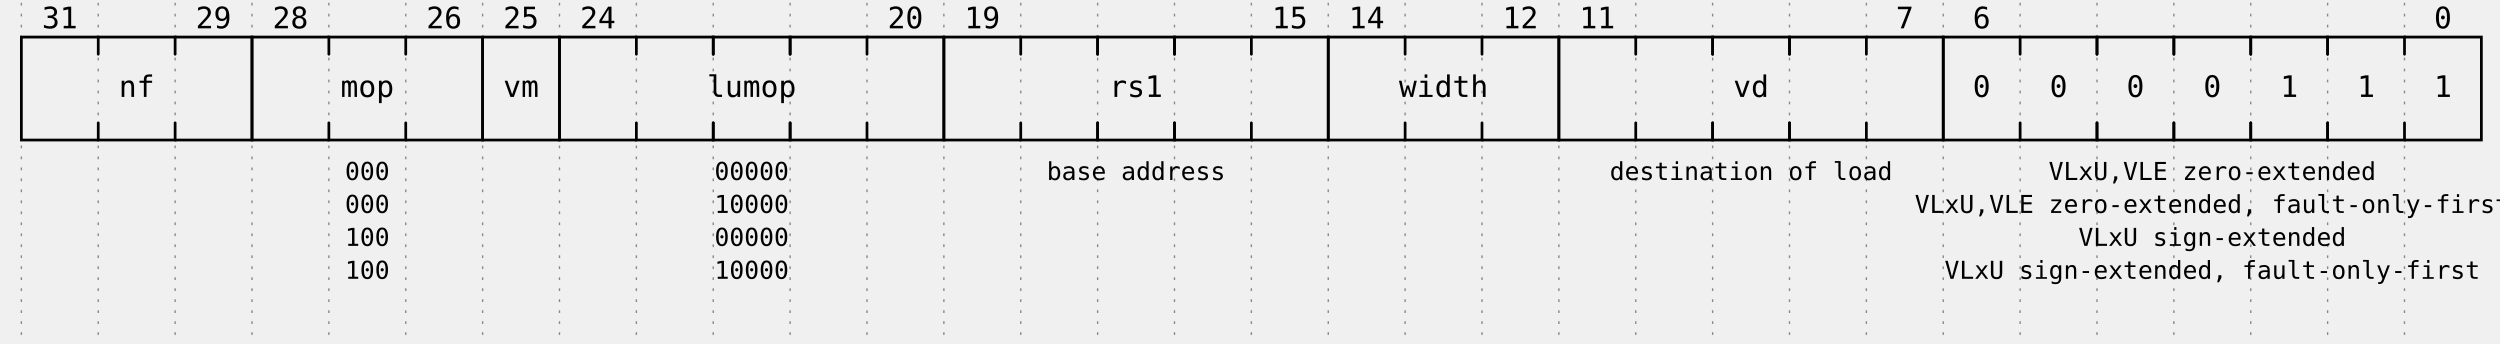
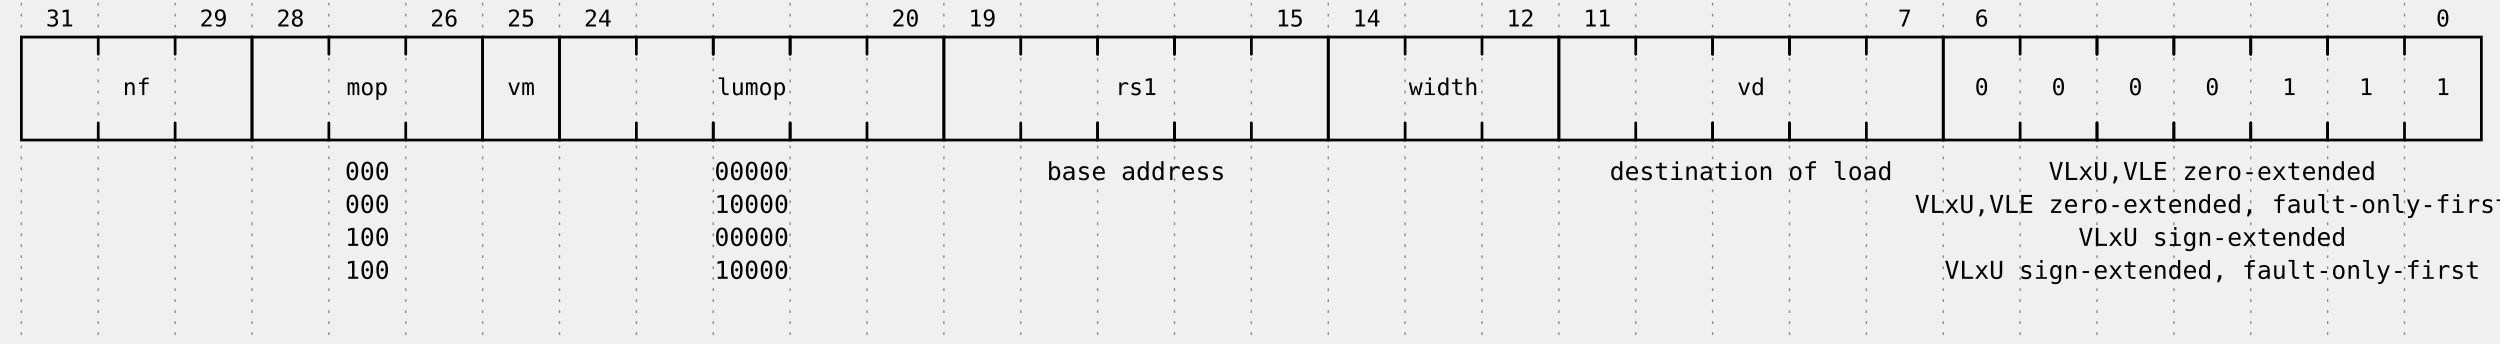
<svg xmlns="http://www.w3.org/2000/svg" width="896" height="123.0" viewBox="-1 -1 897 125.0" overflow="hidden">
  <style>
- text{font-size:0.9em;
+ .text, text{font-size:0.9em;
+     font-style:normal;
+     font-variant:normal;
+     font-weight:500;
+     font-stretch:normal;
+     text-align:center;
+     fill-opacity:1;
+     font-family:fira mono, droid sans mono, monospace;}
+ .data{font-size:0.7em;
    font-style:normal;
    font-variant:normal;
    font-weight:500;
    font-stretch:normal;
    text-align:center;
    fill-opacity:1;
    font-family:fira mono, droid sans mono, monospace;}
.muted{fill:#aaa}
.warning{fill:#f6b900}
.error{fill:#f60000}
.info, .title{fill:#0041c4}
.success{fill:#00ab00}
.attr{font-size:9px;}
.h1{font-size:18.31px;font-weight:bold}
.border{stroke-width: 1.25px; stroke: #000}
.h2{font-size:14.65px;font-weight:bold}
.h3{font-size:11.72px;font-weight:bold}
.h4{font-size:9.38px;font-weight:bold}
.h5{font-size:7.50px;font-weight:bold}
.h6{font-size:6px;font-weight:bold}
- .s0, .s1, .path{fill:none;
+ .path{fill:none;
    stroke:#000;
    stroke-width:1;
    stroke-linecap:round;
    stroke-linejoin:miter;
    stroke-miterlimit:4;
    stroke-opacity:1;
    stroke-dasharray:none}
.stripe{fill:none;
    stroke:#000;
    stroke-width:0.5;
    stroke-linecap:round;
    stroke-linejoin:miter;
    stroke-miterlimit:4;
    stroke-opacity:1;
    stroke-dasharray:none}
+ .hash{fill:url(#diagonalHatch);}
.arrow{fill:#000000;fill-opacity:1;stroke:none}
.hide{fill:#ffffff;fill-opacity:1;stroke:2}
- .s3 &gt; polygon {fill:#ffffb4;fill-opacity:1,stroke:none}
- .s4 &gt; polygon {fill:#ffe0b9;fill-opacity:1,stroke:none}
- .s5 &gt; polygon {fill:#b9e0ff;fill-opacity:1,stroke:none}
+ .s2-polygon {fill:none;fill-opacity:0;stroke:none}
+ .s3-polygon {fill:#ffffb4;fill-opacity:1;stroke:none}
+ .s4-polygon {fill:#ffe0b9;fill-opacity:1;stroke:none}
+ .s5-polygon {fill:#b9e0ff;fill-opacity:1;stroke:none}
.tick {stroke: rgb(136, 136, 136); stroke-width: 0.5; stroke-dasharray: 1,3;}
.edge {fill:none;stroke:#00F;stroke-width:1}
- .edge-arrowhead {fill:none;stroke:#00F;stroke-width:1;marker-start:url(#arrow); overflow:visible;}
- .edge-arrowtail {fill:none;stroke:#00F;stroke-width:1;marker-end:url(#arrow); overflow:visible;}
- .edge + text, .edge-arrowhead + text, .edge-arrowtail + text {font-size:0.625em; filter: url(#solid); transform: translate(0, 2.5px);}
+ .edge-background {fill:#ffffff;fill-opacity:1;stroke:2}
+ .edge-arrow{fill:#00F;fill-opacity:1;stroke:none}
+ .edge ~ text {font-size:0.625em; transform: translate(0, 2.5px);}
</style>
  <defs>
    <pattern id="diagonalHatch" width="5" height="5" patternTransform="rotate(45 0 0)" patternUnits="userSpaceOnUse">
      <line x1="0" y1="0" x2="0" y2="5" style="stroke:black; stroke-width:1" />
    </pattern>
    <marker id="arrow" viewBox="0 0 10 10" refX="10" refY="5" markerWidth="7" markerHeight="7" markerUnits="userSpaceOnUse" orient="auto-start-reverse" style="fill:#00F;">
      <path d="M 0 0 L 10 5 L 0 10 z" />
    </marker>
    <filter x="0" y="0" width="1" height="1" id="solid">
      <feFlood flood-color="white" />
      <feComposite in="SourceGraphic" />
    </filter>
  </defs>
  <g id="a">
    <g id="ticks_1" transform="translate(0, 0)">
      <path d="M0,0 L0,123.0" class="tick" />
      <path d="M28,0 L28,123.0" class="tick" />
      <path d="M56,0 L56,123.0" class="tick" />
      <path d="M84,0 L84,123.0" class="tick" />
      <path d="M112,0 L112,123.0" class="tick" />
      <path d="M140,0 L140,123.0" class="tick" />
      <path d="M168,0 L168,123.0" class="tick" />
      <path d="M196,0 L196,123.0" class="tick" />
      <path d="M224,0 L224,123.0" class="tick" />
      <path d="M252,0 L252,123.0" class="tick" />
      <path d="M280,0 L280,123.0" class="tick" />
      <path d="M308,0 L308,123.0" class="tick" />
      <path d="M336,0 L336,123.0" class="tick" />
      <path d="M364,0 L364,123.0" class="tick" />
      <path d="M392,0 L392,123.0" class="tick" />
      <path d="M420,0 L420,123.0" class="tick" />
      <path d="M448,0 L448,123.0" class="tick" />
      <path d="M476,0 L476,123.0" class="tick" />
      <path d="M504,0 L504,123.0" class="tick" />
      <path d="M532,0 L532,123.0" class="tick" />
      <path d="M560,0 L560,123.0" class="tick" />
      <path d="M588,0 L588,123.0" class="tick" />
      <path d="M616,0 L616,123.0" class="tick" />
      <path d="M644,0 L644,123.0" class="tick" />
      <path d="M672,0 L672,123.0" class="tick" />
      <path d="M700,0 L700,123.0" class="tick" />
      <path d="M728,0 L728,123.0" class="tick" />
      <path d="M756,0 L756,123.0" class="tick" />
      <path d="M784,0 L784,123.0" class="tick" />
      <path d="M812,0 L812,123.0" class="tick" />
      <path d="M840,0 L840,123.0" class="tick" />
      <path d="M868,0 L868,123.0" class="tick" />
    </g>
    <g id="wavelane_1_1" transform="translate(0, 0)">
      <g data-symbol="BRICKS.field_start" transform="translate(0, 0)" class="s2">
        <path d="M28,50 L0,50 L0,12.5 L28,12.5" class="path" />
-         <text x="14.0" y="6.25" text-anchor="middle" dominant-baseline="middle" alignment-baseline="central">31</text>
+         <text x="14.0" y="6.25" text-anchor="middle" dominant-baseline="middle" alignment-baseline="central" class="data">31</text>
      </g>
      <g data-symbol="BRICKS.field_mid" transform="translate(28, 0)" class="s2">
        <path d="M28,43.75 l0,6.25 l-28,0 l0,-6.25" class="path" />
        <path d="M28,18.75 l0,-6.25 l-28,0 l0,6.25" class="path" />
-         <text x="14.0" y="31.25" text-anchor="middle" dominant-baseline="middle" alignment-baseline="central">nf</text>
+         <text x="14.0" y="31.25" text-anchor="middle" dominant-baseline="middle" alignment-baseline="central" class="data">nf</text>
      </g>
      <g data-symbol="BRICKS.field_end" transform="translate(56, 0)" class="s2">
        <path d="M0,50 L28,50 L28,12.5 L0,12.5" class="path" />
-         <text x="14.0" y="6.25" text-anchor="middle" dominant-baseline="middle" alignment-baseline="central">29</text>
+         <text x="14.0" y="6.25" text-anchor="middle" dominant-baseline="middle" alignment-baseline="central" class="data">29</text>
      </g>
      <g data-symbol="BRICKS.field_start" transform="translate(84, 0)" class="s2">
        <path d="M28,50 L0,50 L0,12.5 L28,12.5" class="path" />
        <text x="42.0" y="62" text-anchor="middle" dominant-baseline="middle" alignment-baseline="central" class="attr">000</text>
        <text x="42.0" y="74" text-anchor="middle" dominant-baseline="middle" alignment-baseline="central" class="attr">000</text>
        <text x="42.0" y="86" text-anchor="middle" dominant-baseline="middle" alignment-baseline="central" class="attr">100</text>
        <text x="42.0" y="98" text-anchor="middle" dominant-baseline="middle" alignment-baseline="central" class="attr">100</text>
-         <text x="14.0" y="6.25" text-anchor="middle" dominant-baseline="middle" alignment-baseline="central">28</text>
+         <text x="14.0" y="6.25" text-anchor="middle" dominant-baseline="middle" alignment-baseline="central" class="data">28</text>
      </g>
      <g data-symbol="BRICKS.field_mid" transform="translate(112, 0)" class="s2">
        <path d="M28,43.75 l0,6.25 l-28,0 l0,-6.25" class="path" />
        <path d="M28,18.75 l0,-6.25 l-28,0 l0,6.25" class="path" />
-         <text x="14.0" y="31.25" text-anchor="middle" dominant-baseline="middle" alignment-baseline="central">mop</text>
+         <text x="14.0" y="31.25" text-anchor="middle" dominant-baseline="middle" alignment-baseline="central" class="data">mop</text>
      </g>
      <g data-symbol="BRICKS.field_end" transform="translate(140, 0)" class="s2">
        <path d="M0,50 L28,50 L28,12.5 L0,12.5" class="path" />
-         <text x="14.0" y="6.25" text-anchor="middle" dominant-baseline="middle" alignment-baseline="central">26</text>
+         <text x="14.0" y="6.25" text-anchor="middle" dominant-baseline="middle" alignment-baseline="central" class="data">26</text>
      </g>
      <g data-symbol="BRICKS.field_bit" transform="translate(168, 0)" class="s2">
        <path d="M0,12.5 L0,50 L28,50 L28,12.5 L0,12.5" class="path" />
-         <text x="14.0" y="31.25" text-anchor="middle" dominant-baseline="middle" alignment-baseline="central">vm</text>
-         <text x="14.0" y="6.25" text-anchor="middle" dominant-baseline="middle" alignment-baseline="central">25</text>
+         <text x="14.0" y="31.25" text-anchor="middle" dominant-baseline="middle" alignment-baseline="central" class="data">vm</text>
+         <text x="14.0" y="6.25" text-anchor="middle" dominant-baseline="middle" alignment-baseline="central" class="data">25</text>
      </g>
      <g data-symbol="BRICKS.field_start" transform="translate(196, 0)" class="s2">
        <path d="M28,50 L0,50 L0,12.5 L28,12.5" class="path" />
        <text x="70.0" y="62" text-anchor="middle" dominant-baseline="middle" alignment-baseline="central" class="attr">00000</text>
        <text x="70.0" y="74" text-anchor="middle" dominant-baseline="middle" alignment-baseline="central" class="attr">10000</text>
        <text x="70.0" y="86" text-anchor="middle" dominant-baseline="middle" alignment-baseline="central" class="attr">00000</text>
        <text x="70.0" y="98" text-anchor="middle" dominant-baseline="middle" alignment-baseline="central" class="attr">10000</text>
-         <text x="14.0" y="6.25" text-anchor="middle" dominant-baseline="middle" alignment-baseline="central">24</text>
+         <text x="14.0" y="6.25" text-anchor="middle" dominant-baseline="middle" alignment-baseline="central" class="data">24</text>
      </g>
      <g data-symbol="BRICKS.field_mid" transform="translate(224, 0)" class="s2">
        <path d="M28,43.75 l0,6.25 l-28,0 l0,-6.25" class="path" />
        <path d="M28,18.75 l0,-6.25 l-28,0 l0,6.25" class="path" />
      </g>
      <g data-symbol="BRICKS.field_mid" transform="translate(252, 0)" class="s2">
        <path d="M28,43.75 l0,6.25 l-28,0 l0,-6.25" class="path" />
        <path d="M28,18.75 l0,-6.25 l-28,0 l0,6.25" class="path" />
-         <text x="14.0" y="31.25" text-anchor="middle" dominant-baseline="middle" alignment-baseline="central">lumop</text>
+         <text x="14.0" y="31.25" text-anchor="middle" dominant-baseline="middle" alignment-baseline="central" class="data">lumop</text>
      </g>
      <g data-symbol="BRICKS.field_mid" transform="translate(280, 0)" class="s2">
        <path d="M28,43.75 l0,6.25 l-28,0 l0,-6.25" class="path" />
        <path d="M28,18.75 l0,-6.25 l-28,0 l0,6.25" class="path" />
      </g>
      <g data-symbol="BRICKS.field_end" transform="translate(308, 0)" class="s2">
        <path d="M0,50 L28,50 L28,12.5 L0,12.5" class="path" />
-         <text x="14.0" y="6.25" text-anchor="middle" dominant-baseline="middle" alignment-baseline="central">20</text>
+         <text x="14.0" y="6.25" text-anchor="middle" dominant-baseline="middle" alignment-baseline="central" class="data">20</text>
      </g>
      <g data-symbol="BRICKS.field_start" transform="translate(336, 0)" class="s2">
        <path d="M28,50 L0,50 L0,12.5 L28,12.5" class="path" />
        <text x="70.0" y="62" text-anchor="middle" dominant-baseline="middle" alignment-baseline="central" class="attr">base address</text>
-         <text x="14.0" y="6.25" text-anchor="middle" dominant-baseline="middle" alignment-baseline="central">19</text>
+         <text x="14.0" y="6.25" text-anchor="middle" dominant-baseline="middle" alignment-baseline="central" class="data">19</text>
      </g>
      <g data-symbol="BRICKS.field_mid" transform="translate(364, 0)" class="s2">
        <path d="M28,43.75 l0,6.25 l-28,0 l0,-6.25" class="path" />
        <path d="M28,18.75 l0,-6.25 l-28,0 l0,6.25" class="path" />
      </g>
      <g data-symbol="BRICKS.field_mid" transform="translate(392, 0)" class="s2">
        <path d="M28,43.75 l0,6.25 l-28,0 l0,-6.25" class="path" />
        <path d="M28,18.75 l0,-6.25 l-28,0 l0,6.25" class="path" />
-         <text x="14.0" y="31.25" text-anchor="middle" dominant-baseline="middle" alignment-baseline="central">rs1</text>
+         <text x="14.0" y="31.25" text-anchor="middle" dominant-baseline="middle" alignment-baseline="central" class="data">rs1</text>
      </g>
      <g data-symbol="BRICKS.field_mid" transform="translate(420, 0)" class="s2">
        <path d="M28,43.75 l0,6.25 l-28,0 l0,-6.25" class="path" />
        <path d="M28,18.75 l0,-6.25 l-28,0 l0,6.25" class="path" />
      </g>
      <g data-symbol="BRICKS.field_end" transform="translate(448, 0)" class="s2">
        <path d="M0,50 L28,50 L28,12.5 L0,12.5" class="path" />
-         <text x="14.0" y="6.25" text-anchor="middle" dominant-baseline="middle" alignment-baseline="central">15</text>
+         <text x="14.0" y="6.25" text-anchor="middle" dominant-baseline="middle" alignment-baseline="central" class="data">15</text>
      </g>
      <g data-symbol="BRICKS.field_start" transform="translate(476, 0)" class="s2">
        <path d="M28,50 L0,50 L0,12.5 L28,12.5" class="path" />
-         <text x="14.0" y="6.25" text-anchor="middle" dominant-baseline="middle" alignment-baseline="central">14</text>
+         <text x="14.0" y="6.25" text-anchor="middle" dominant-baseline="middle" alignment-baseline="central" class="data">14</text>
      </g>
      <g data-symbol="BRICKS.field_mid" transform="translate(504, 0)" class="s2">
        <path d="M28,43.75 l0,6.25 l-28,0 l0,-6.25" class="path" />
        <path d="M28,18.75 l0,-6.25 l-28,0 l0,6.25" class="path" />
-         <text x="14.0" y="31.25" text-anchor="middle" dominant-baseline="middle" alignment-baseline="central">width</text>
+         <text x="14.0" y="31.25" text-anchor="middle" dominant-baseline="middle" alignment-baseline="central" class="data">width</text>
      </g>
      <g data-symbol="BRICKS.field_end" transform="translate(532, 0)" class="s2">
        <path d="M0,50 L28,50 L28,12.5 L0,12.5" class="path" />
-         <text x="14.0" y="6.25" text-anchor="middle" dominant-baseline="middle" alignment-baseline="central">12</text>
+         <text x="14.0" y="6.25" text-anchor="middle" dominant-baseline="middle" alignment-baseline="central" class="data">12</text>
      </g>
      <g data-symbol="BRICKS.field_start" transform="translate(560, 0)" class="s2">
        <path d="M28,50 L0,50 L0,12.5 L28,12.5" class="path" />
        <text x="70.0" y="62" text-anchor="middle" dominant-baseline="middle" alignment-baseline="central" class="attr">destination of load</text>
-         <text x="14.0" y="6.25" text-anchor="middle" dominant-baseline="middle" alignment-baseline="central">11</text>
+         <text x="14.0" y="6.25" text-anchor="middle" dominant-baseline="middle" alignment-baseline="central" class="data">11</text>
      </g>
      <g data-symbol="BRICKS.field_mid" transform="translate(588, 0)" class="s2">
        <path d="M28,43.75 l0,6.25 l-28,0 l0,-6.25" class="path" />
        <path d="M28,18.75 l0,-6.25 l-28,0 l0,6.25" class="path" />
      </g>
      <g data-symbol="BRICKS.field_mid" transform="translate(616, 0)" class="s2">
        <path d="M28,43.75 l0,6.25 l-28,0 l0,-6.25" class="path" />
        <path d="M28,18.75 l0,-6.25 l-28,0 l0,6.25" class="path" />
-         <text x="14.0" y="31.25" text-anchor="middle" dominant-baseline="middle" alignment-baseline="central">vd</text>
+         <text x="14.0" y="31.25" text-anchor="middle" dominant-baseline="middle" alignment-baseline="central" class="data">vd</text>
      </g>
      <g data-symbol="BRICKS.field_mid" transform="translate(644, 0)" class="s2">
        <path d="M28,43.75 l0,6.25 l-28,0 l0,-6.25" class="path" />
        <path d="M28,18.75 l0,-6.25 l-28,0 l0,6.25" class="path" />
      </g>
      <g data-symbol="BRICKS.field_end" transform="translate(672, 0)" class="s2">
        <path d="M0,50 L28,50 L28,12.5 L0,12.5" class="path" />
-         <text x="14.0" y="6.25" text-anchor="middle" dominant-baseline="middle" alignment-baseline="central">7</text>
+         <text x="14.0" y="6.25" text-anchor="middle" dominant-baseline="middle" alignment-baseline="central" class="data">7</text>
      </g>
      <g data-symbol="BRICKS.field_start" transform="translate(700, 0)" class="s2">
        <path d="M28,50 L0,50 L0,12.5 L28,12.5" class="path" />
        <text x="98.0" y="62" text-anchor="middle" dominant-baseline="middle" alignment-baseline="central" class="attr">VLxU,VLE zero-extended</text>
        <text x="98.0" y="74" text-anchor="middle" dominant-baseline="middle" alignment-baseline="central" class="attr">VLxU,VLE zero-extended, fault-only-first</text>
        <text x="98.0" y="86" text-anchor="middle" dominant-baseline="middle" alignment-baseline="central" class="attr">VLxU sign-extended</text>
        <text x="98.0" y="98" text-anchor="middle" dominant-baseline="middle" alignment-baseline="central" class="attr">VLxU sign-extended, fault-only-first</text>
-         <text x="14.0" y="31.25" text-anchor="middle" dominant-baseline="middle" alignment-baseline="central">0</text>
-         <text x="14.0" y="6.25" text-anchor="middle" dominant-baseline="middle" alignment-baseline="central">6</text>
+         <text x="14.0" y="31.25" text-anchor="middle" dominant-baseline="middle" alignment-baseline="central" class="data">0</text>
+         <text x="14.0" y="6.25" text-anchor="middle" dominant-baseline="middle" alignment-baseline="central" class="data">6</text>
      </g>
      <g data-symbol="BRICKS.field_mid" transform="translate(728, 0)" class="s2">
        <path d="M28,43.75 l0,6.25 l-28,0 l0,-6.25" class="path" />
        <path d="M28,18.75 l0,-6.25 l-28,0 l0,6.25" class="path" />
-         <text x="14.0" y="31.25" text-anchor="middle" dominant-baseline="middle" alignment-baseline="central">0</text>
+         <text x="14.0" y="31.25" text-anchor="middle" dominant-baseline="middle" alignment-baseline="central" class="data">0</text>
      </g>
      <g data-symbol="BRICKS.field_mid" transform="translate(756, 0)" class="s2">
        <path d="M28,43.75 l0,6.25 l-28,0 l0,-6.25" class="path" />
        <path d="M28,18.75 l0,-6.25 l-28,0 l0,6.25" class="path" />
-         <text x="14.0" y="31.25" text-anchor="middle" dominant-baseline="middle" alignment-baseline="central">0</text>
+         <text x="14.0" y="31.25" text-anchor="middle" dominant-baseline="middle" alignment-baseline="central" class="data">0</text>
      </g>
      <g data-symbol="BRICKS.field_mid" transform="translate(784, 0)" class="s2">
        <path d="M28,43.75 l0,6.25 l-28,0 l0,-6.25" class="path" />
        <path d="M28,18.75 l0,-6.25 l-28,0 l0,6.25" class="path" />
-         <text x="14.0" y="31.25" text-anchor="middle" dominant-baseline="middle" alignment-baseline="central">0</text>
+         <text x="14.0" y="31.25" text-anchor="middle" dominant-baseline="middle" alignment-baseline="central" class="data">0</text>
      </g>
      <g data-symbol="BRICKS.field_mid" transform="translate(812, 0)" class="s2">
        <path d="M28,43.75 l0,6.25 l-28,0 l0,-6.25" class="path" />
        <path d="M28,18.75 l0,-6.25 l-28,0 l0,6.25" class="path" />
-         <text x="14.0" y="31.25" text-anchor="middle" dominant-baseline="middle" alignment-baseline="central">1</text>
+         <text x="14.0" y="31.25" text-anchor="middle" dominant-baseline="middle" alignment-baseline="central" class="data">1</text>
      </g>
      <g data-symbol="BRICKS.field_mid" transform="translate(840, 0)" class="s2">
        <path d="M28,43.75 l0,6.25 l-28,0 l0,-6.25" class="path" />
        <path d="M28,18.75 l0,-6.25 l-28,0 l0,6.25" class="path" />
-         <text x="14.0" y="31.25" text-anchor="middle" dominant-baseline="middle" alignment-baseline="central">1</text>
+         <text x="14.0" y="31.25" text-anchor="middle" dominant-baseline="middle" alignment-baseline="central" class="data">1</text>
      </g>
      <g data-symbol="BRICKS.field_end" transform="translate(868, 0)" class="s2">
        <path d="M0,50 L28,50 L28,12.5 L0,12.5" class="path" />
-         <text x="14.0" y="31.25" text-anchor="middle" dominant-baseline="middle" alignment-baseline="central">1</text>
-         <text x="14.0" y="6.25" text-anchor="middle" dominant-baseline="middle" alignment-baseline="central">0</text>
+         <text x="14.0" y="31.25" text-anchor="middle" dominant-baseline="middle" alignment-baseline="central" class="data">1</text>
+         <text x="14.0" y="6.25" text-anchor="middle" dominant-baseline="middle" alignment-baseline="central" class="data">0</text>
      </g>
    </g>
  </g>
  <g id="edge" transform="translate(0, 0)">
</g>
</svg>
